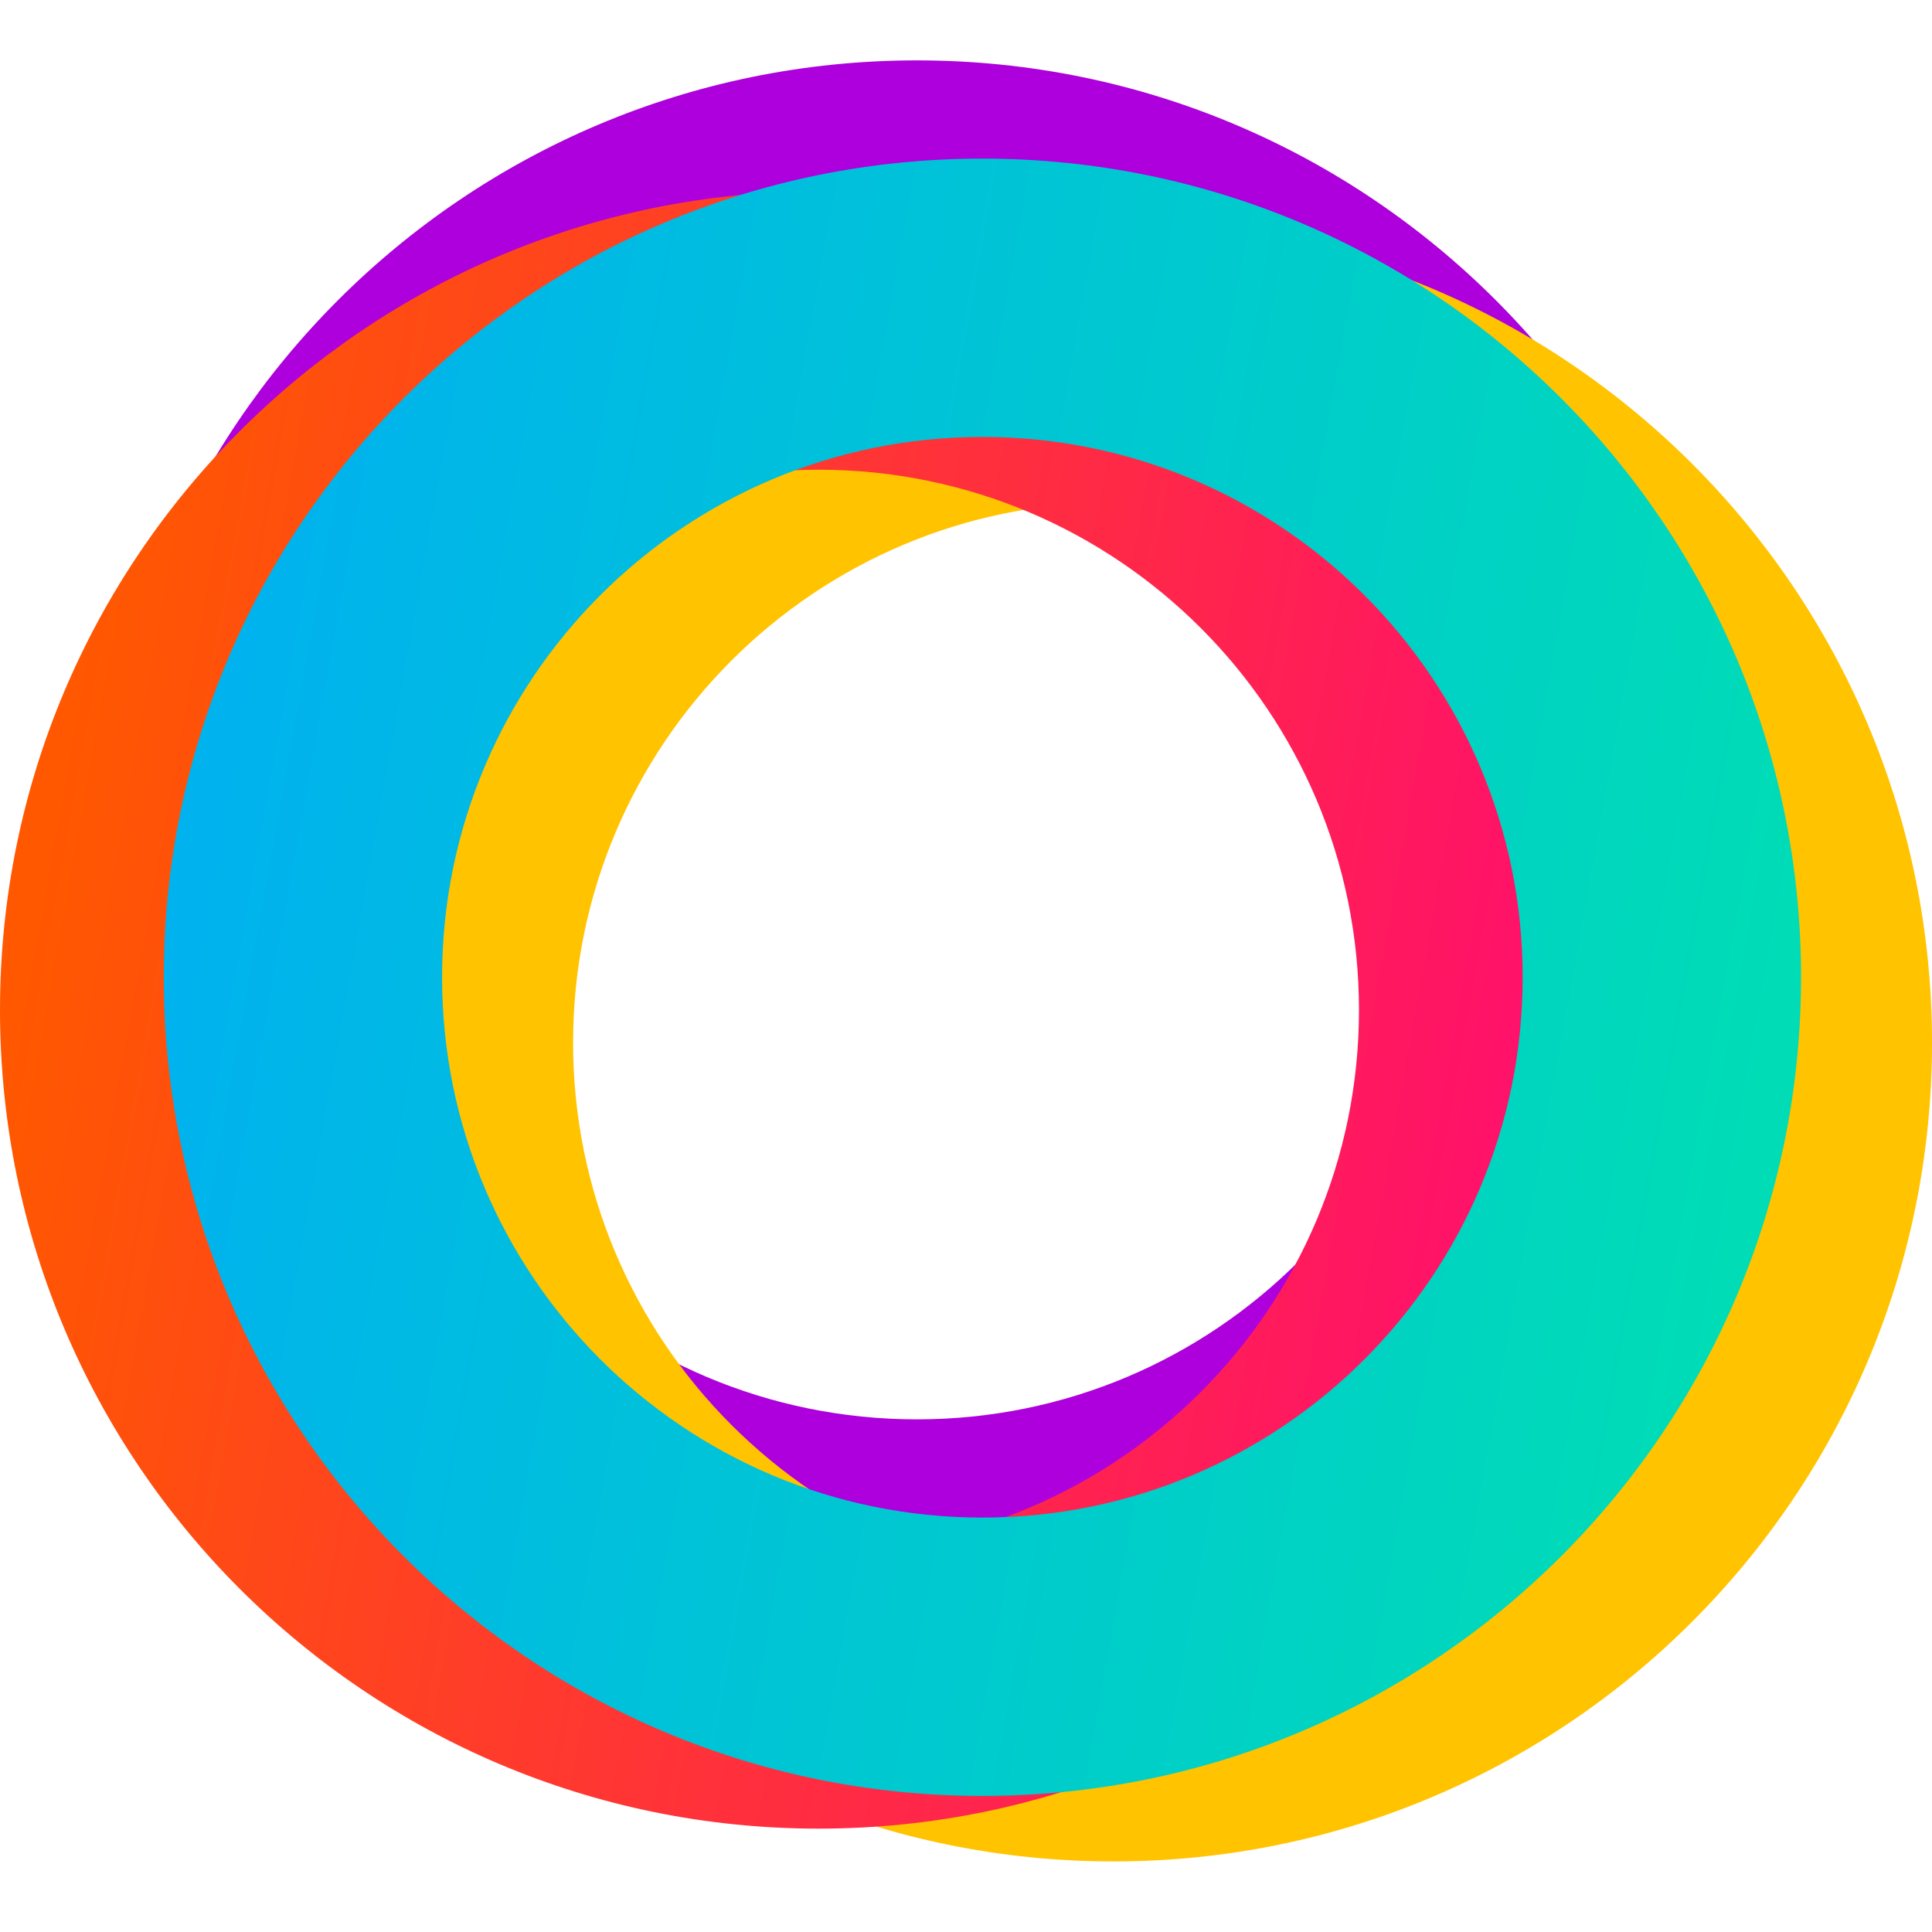
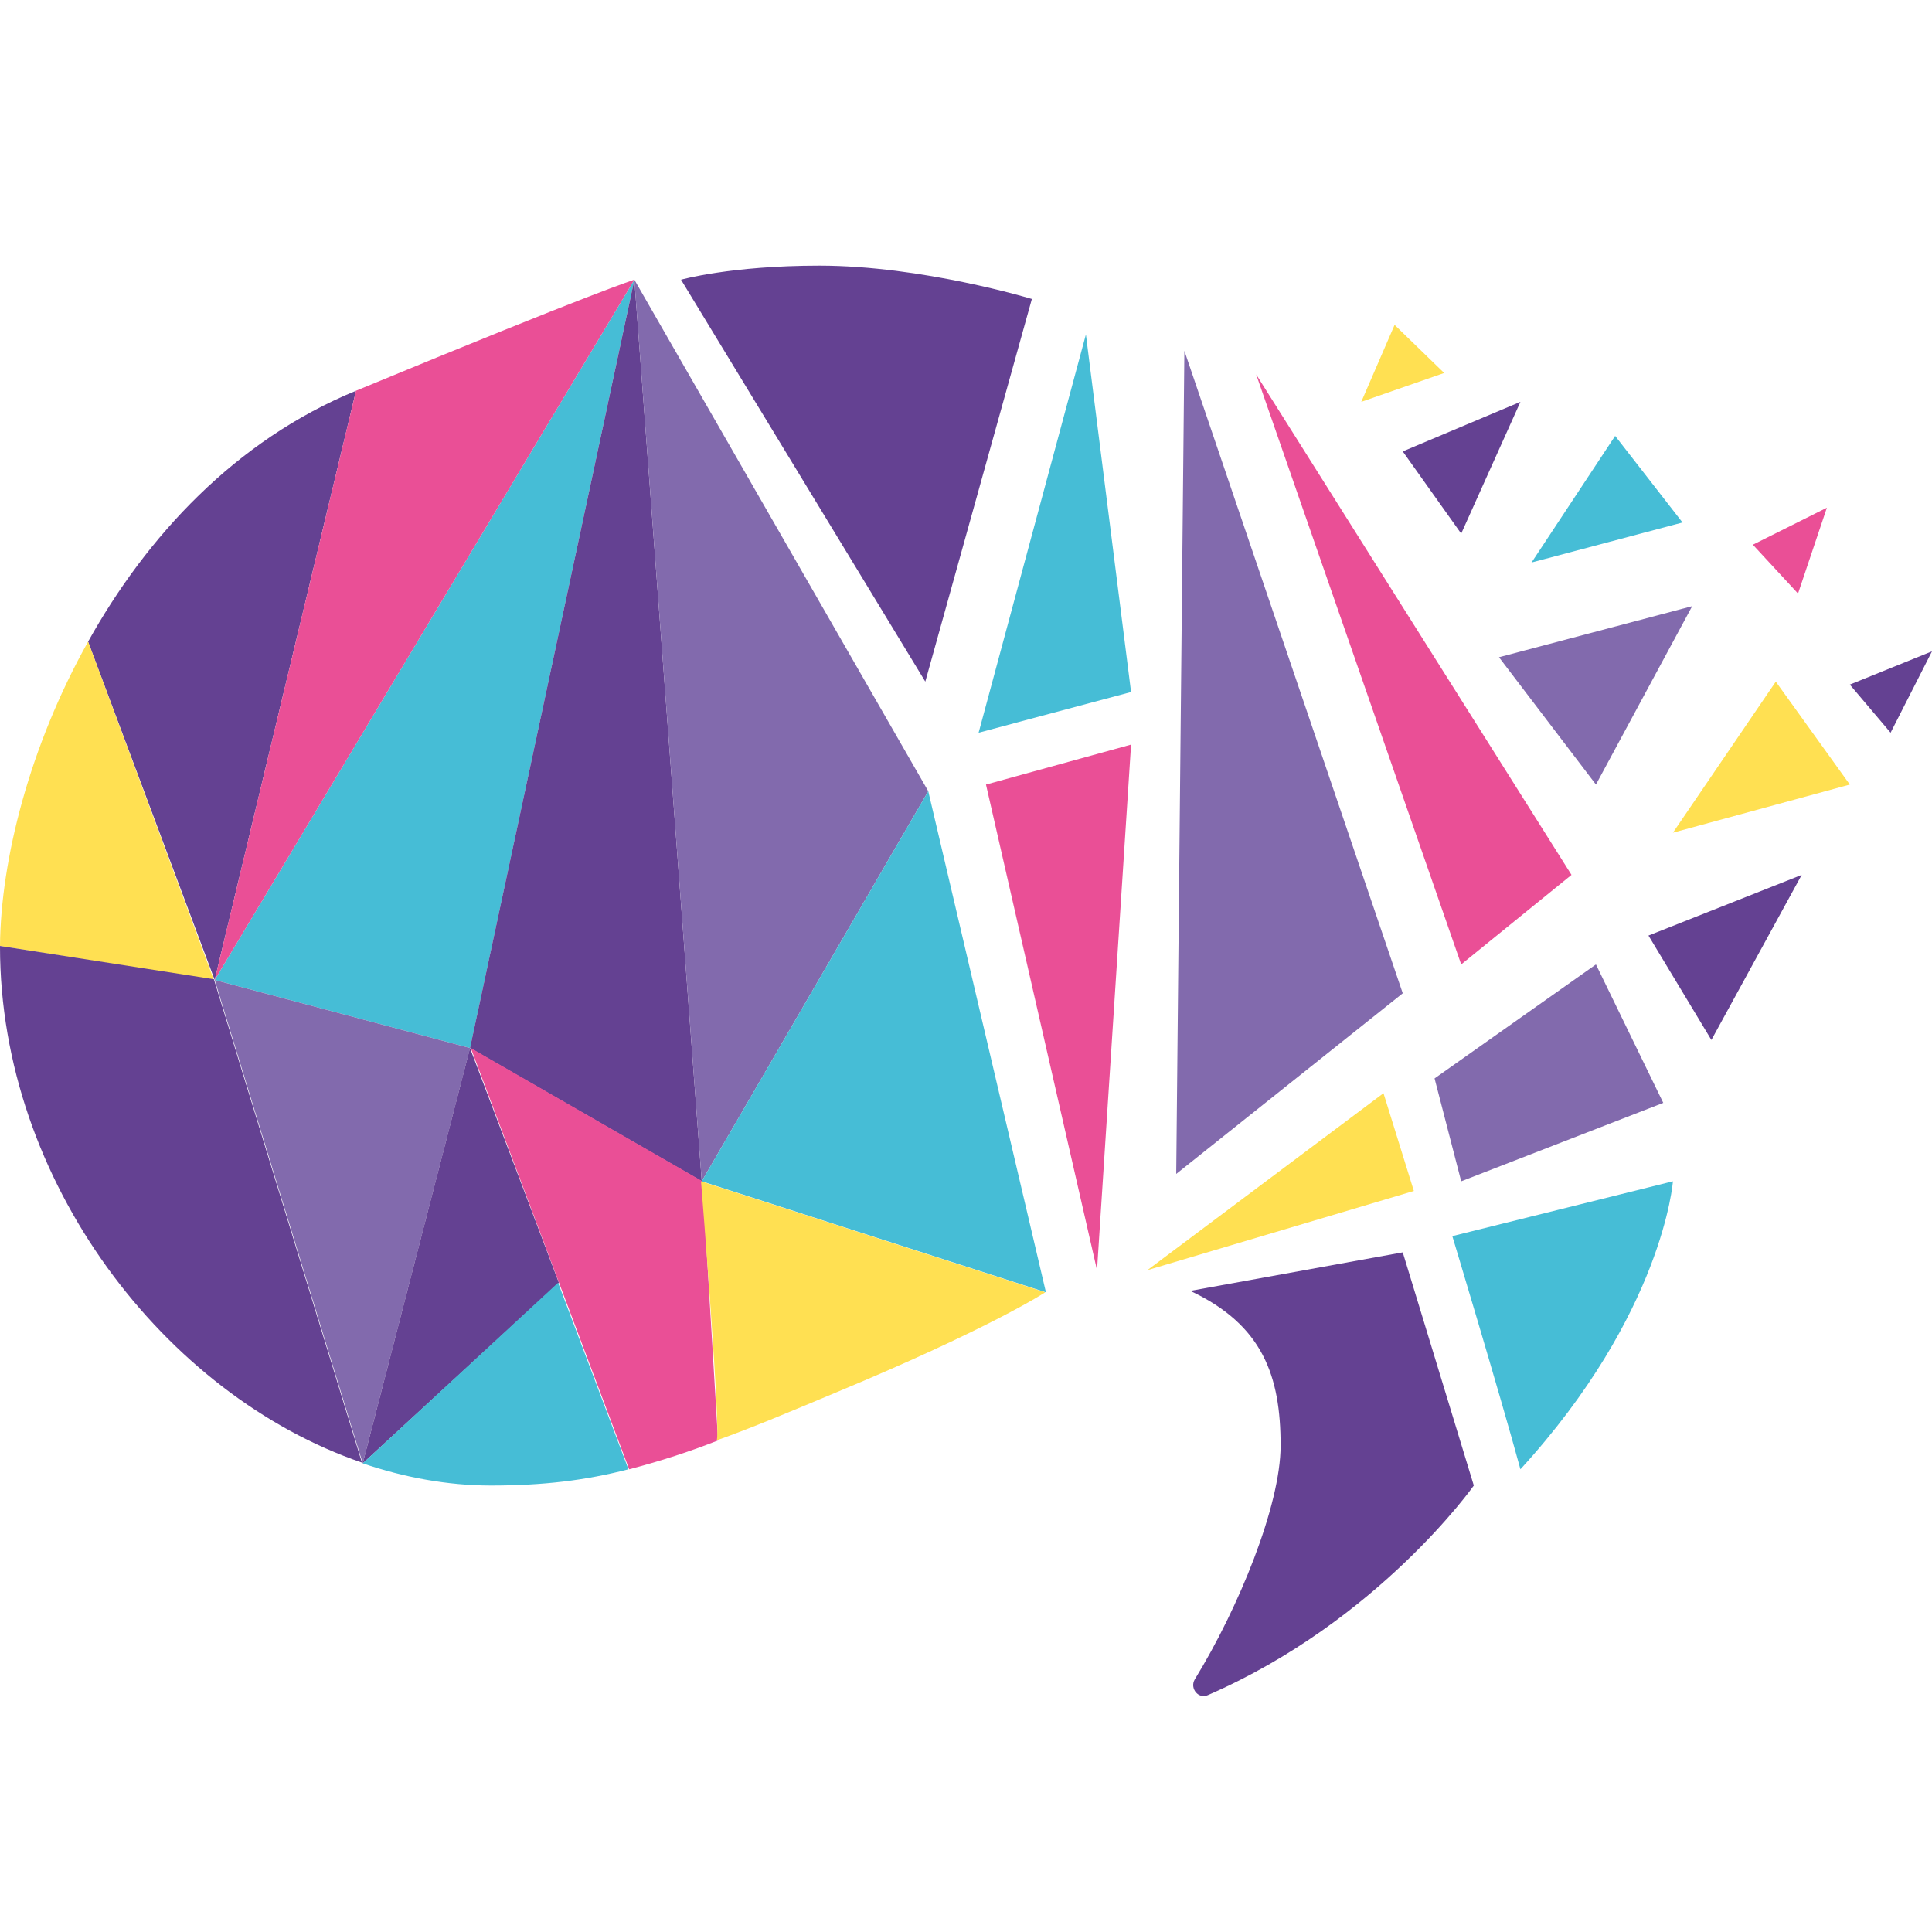
<svg xmlns="http://www.w3.org/2000/svg" width="32" height="32" viewBox="0 0 32 32" fill="none">
-   <path fill-rule="evenodd" clip-rule="evenodd" d="M15.187 5.61C10.244 5.61 6.237 9.617 6.237 14.559C6.237 19.502 10.244 23.509 15.187 23.509C20.129 23.509 24.136 19.502 24.136 14.559C24.136 9.617 20.129 5.61 15.187 5.61ZM1.627 14.559C1.627 7.071 7.698 1 15.187 1C22.675 1 28.746 7.071 28.746 14.559C28.746 22.048 22.675 28.119 15.187 28.119C7.698 28.119 1.627 22.048 1.627 14.559Z" fill="#AD00DC" />
-   <path fill-rule="evenodd" clip-rule="evenodd" d="M18.441 8.322C13.498 8.322 9.492 12.329 9.492 17.271C9.492 22.214 13.498 26.22 18.441 26.22C23.383 26.22 27.39 22.214 27.39 17.271C27.39 12.329 23.383 8.322 18.441 8.322ZM4.881 17.271C4.881 9.783 10.952 3.712 18.441 3.712C25.929 3.712 32 9.783 32 17.271C32 24.76 25.929 30.831 18.441 30.831C10.952 30.831 4.881 24.76 4.881 17.271Z" fill="#FFC300" />
-   <path fill-rule="evenodd" clip-rule="evenodd" d="M13.559 7.78C8.617 7.78 4.61 11.786 4.61 16.729C4.61 21.671 8.617 25.678 13.559 25.678C18.502 25.678 22.509 21.671 22.509 16.729C22.509 11.786 18.502 7.78 13.559 7.78ZM0 16.729C0 9.24 6.071 3.169 13.559 3.169C21.048 3.169 27.119 9.24 27.119 16.729C27.119 24.217 21.048 30.288 13.559 30.288C6.071 30.288 0 24.217 0 16.729Z" fill="url(#paint0_linear)" />
-   <path fill-rule="evenodd" clip-rule="evenodd" d="M16.271 7.237C11.329 7.237 7.322 11.244 7.322 16.186C7.322 21.129 11.329 25.136 16.271 25.136C21.214 25.136 25.22 21.129 25.22 16.186C25.22 11.244 21.214 7.237 16.271 7.237ZM2.712 16.186C2.712 8.698 8.783 2.627 16.271 2.627C23.76 2.627 29.831 8.698 29.831 16.186C29.831 23.675 23.76 29.746 16.271 29.746C8.783 29.746 2.712 23.675 2.712 16.186Z" fill="url(#paint1_linear)" />
-   <defs>
-     <linearGradient id="paint0_linear" x1="0.814" y1="13.475" x2="26.576" y2="18.085" gradientUnits="userSpaceOnUse">
-       <stop stop-color="#FF5800" />
-       <stop offset="1" stop-color="#FF0D70" />
-     </linearGradient>
-     <linearGradient id="paint1_linear" x1="3.525" y1="12.932" x2="29.288" y2="17.542" gradientUnits="userSpaceOnUse">
-       <stop stop-color="#00B2EE" />
-       <stop offset="1" stop-color="#00DCB6" />
-     </linearGradient>
-   </defs>
+   <path d="M22.547 6.656L23.099 5.381L23.92 6.178L22.547 6.656Z" fill="#FFE052" />
+   <path d="M23.234 7.477L25.183 6.656L24.202 8.838L23.234 7.477Z" fill="#644192" />
+   <path d="M25.367 9.317L26.752 7.22L27.868 8.654L25.367 9.317Z" fill="#46BDD6" />
+   <path d="M29.033 9.022L30.259 8.409L29.781 9.831L29.033 9.022Z" fill="#EA4F96" />
+   <path d="M30.639 11.339L32 10.788L31.314 12.136L30.639 11.339Z" fill="#644192" />
+   <path d="M28.028 10.04L24.828 10.886L26.434 12.995L28.028 10.04Z" fill="#826AAD" />
+   <path d="M27.709 13.792L29.413 11.29L30.639 12.995L27.709 13.792Z" fill="#FFE052" />
+   <path d="M27.304 15.496L29.842 14.491L28.346 17.225L27.304 15.496Z" fill="#644192" />
+   <path d="M24.202 15.974L26.029 14.491L20.806 6.202L24.202 15.974Z" fill="#EA4F96" />
+   <path d="M23.761 17.862L26.434 15.974L27.549 18.267L24.202 19.566L23.761 17.862Z" fill="#826AAD" />
+   <path d="M24.055 20.474L27.709 19.566C27.709 19.566 27.549 21.749 25.183 24.336C24.828 23.036 24.055 20.474 24.055 20.474Z" fill="#46BDD6" />
+   <path d="M23.418 19.726L22.915 18.107L19.004 21.038L23.418 19.726Z" fill="#FFE052" />
+   <path d="M19.715 21.381L23.234 20.743L24.411 24.605C24.411 24.605 22.829 26.849 20.009 28.075C19.85 28.149 19.703 27.965 19.788 27.818C20.512 26.641 21.211 24.936 21.211 23.943C21.211 22.791 20.916 21.945 19.715 21.381Z" fill="#644192" />
+   <path d="M19.482 19.444L23.234 16.452L19.617 5.81L19.482 19.444Z" fill="#826AAD" />
+   <path d="M16.209 12.136L18.734 11.462L17.986 5.54L16.209 12.136Z" fill="#46BDD6" />
+   <path d="M16.331 12.995L18.734 12.333L18.17 21.038L16.331 12.995Z" fill="#EA4F96" />
+   <path d="M13.572 4.4C15.277 4.4 17.091 4.952 17.091 4.952L15.326 11.29L11.28 4.633C11.28 4.633 12.101 4.4 13.572 4.4Z" fill="#644192" />
+   <path d="M7.786 17.359L3.556 16.231L10.507 4.633L7.786 17.359Z" fill="#46BDD6" />
+   <path d="M11.623 19.566L10.507 4.633L7.785 17.359L11.623 19.566Z" fill="#644192" />
+   <path d="M15.375 13.105L10.507 4.633L11.623 19.566L15.375 13.105Z" fill="#826AAD" />
+   <path d="M17.324 21.405L11.623 19.566L15.375 13.105L17.324 21.405Z" fill="#46BDD6" />
+   <path d="M7.786 17.359L6.008 24.238L3.556 16.231L7.786 17.359Z" fill="#826AAD" />
+   <path d="M9.257 21.246L6.008 24.238L7.785 17.359L9.257 21.246Z" fill="#644192" />
+   <path d="M1.459 10.628L3.556 16.231L5.897 6.472C3.899 7.293 2.428 8.887 1.459 10.628Z" fill="#644192" />
+   <path d="M5.897 6.472L3.556 16.231L10.507 4.633C10.507 4.633 9.894 4.817 5.897 6.472Z" fill="#EA4F96" />
+   <path d="M0 15.668L3.543 16.232L1.459 10.628C0.49 12.357 0.012 14.245 0 15.668Z" fill="#FFE052" />
+   <path d="M0 15.68C0 19.566 2.734 23.11 5.995 24.225L3.543 16.219L0 15.668C0 15.68 0 15.68 0 15.68Z" fill="#644192" />
+   <path d="M8.129 24.605C8.999 24.605 9.698 24.52 10.409 24.336L9.244 21.246L6.008 24.238C6.694 24.471 7.418 24.605 8.129 24.605Z" fill="#46BDD6" />
+   <path d="M10.421 24.336C10.887 24.213 11.365 24.066 11.893 23.858L11.635 19.566L7.798 17.359L10.421 24.336Z" fill="#EA4F96" />
+   <path d="M13.854 23.061C16.417 21.994 17.312 21.405 17.312 21.405L11.611 19.566C11.611 19.566 11.954 23.821 11.868 23.858C12.457 23.649 13.094 23.379 13.854 23.061Z" fill="#FFE052" />
</svg>
